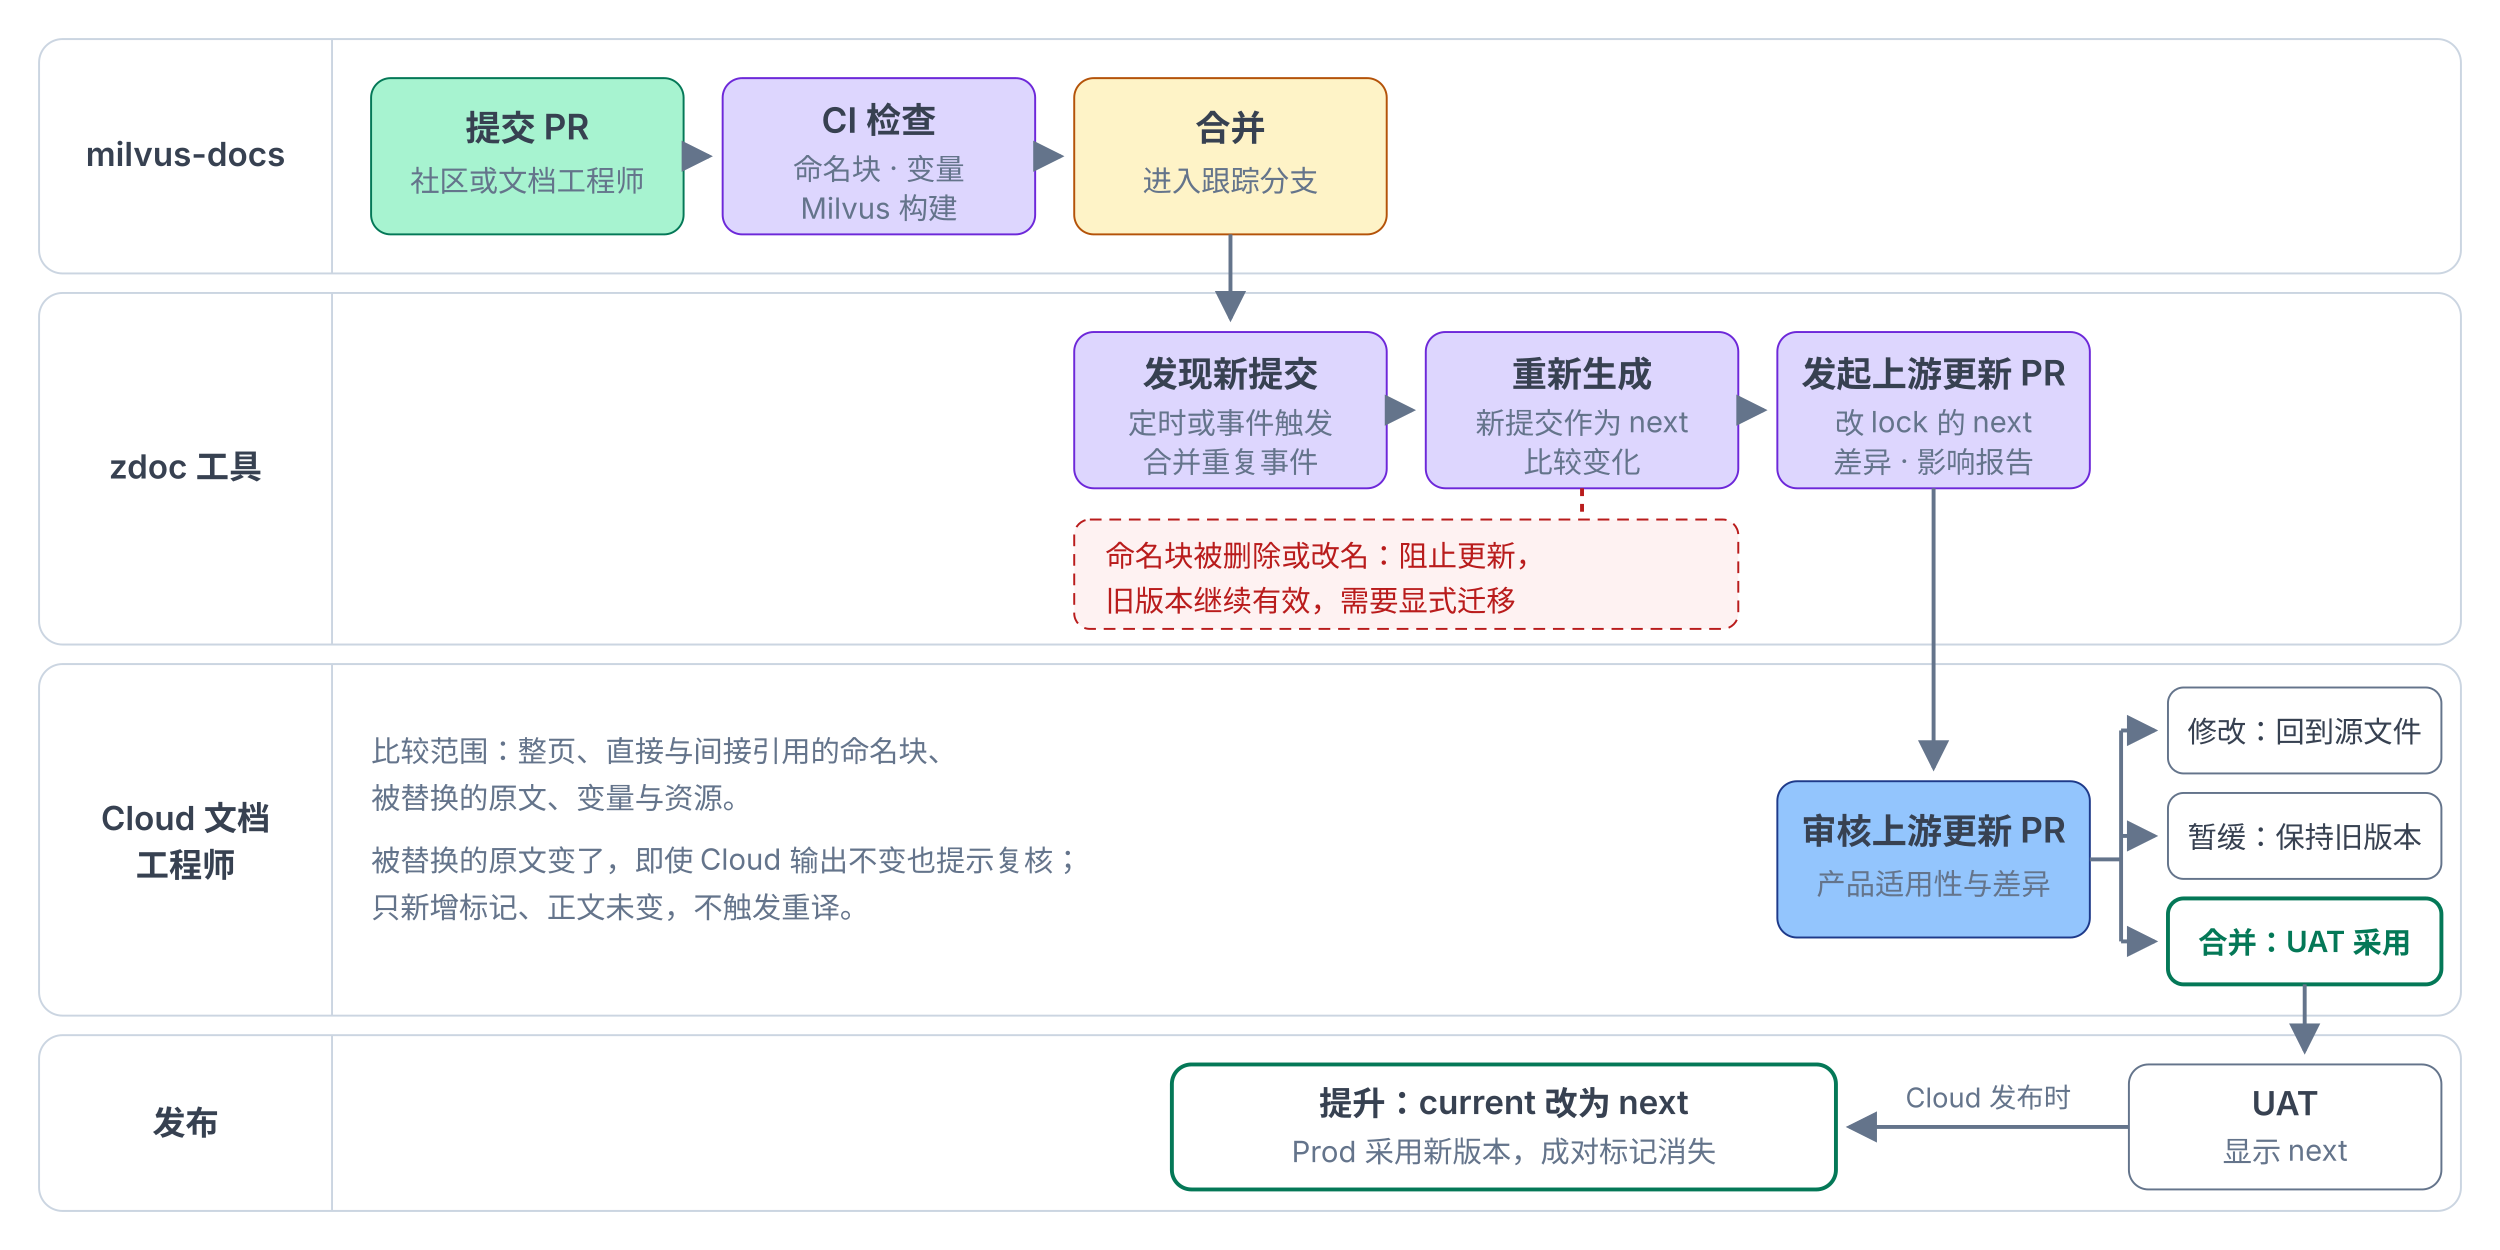
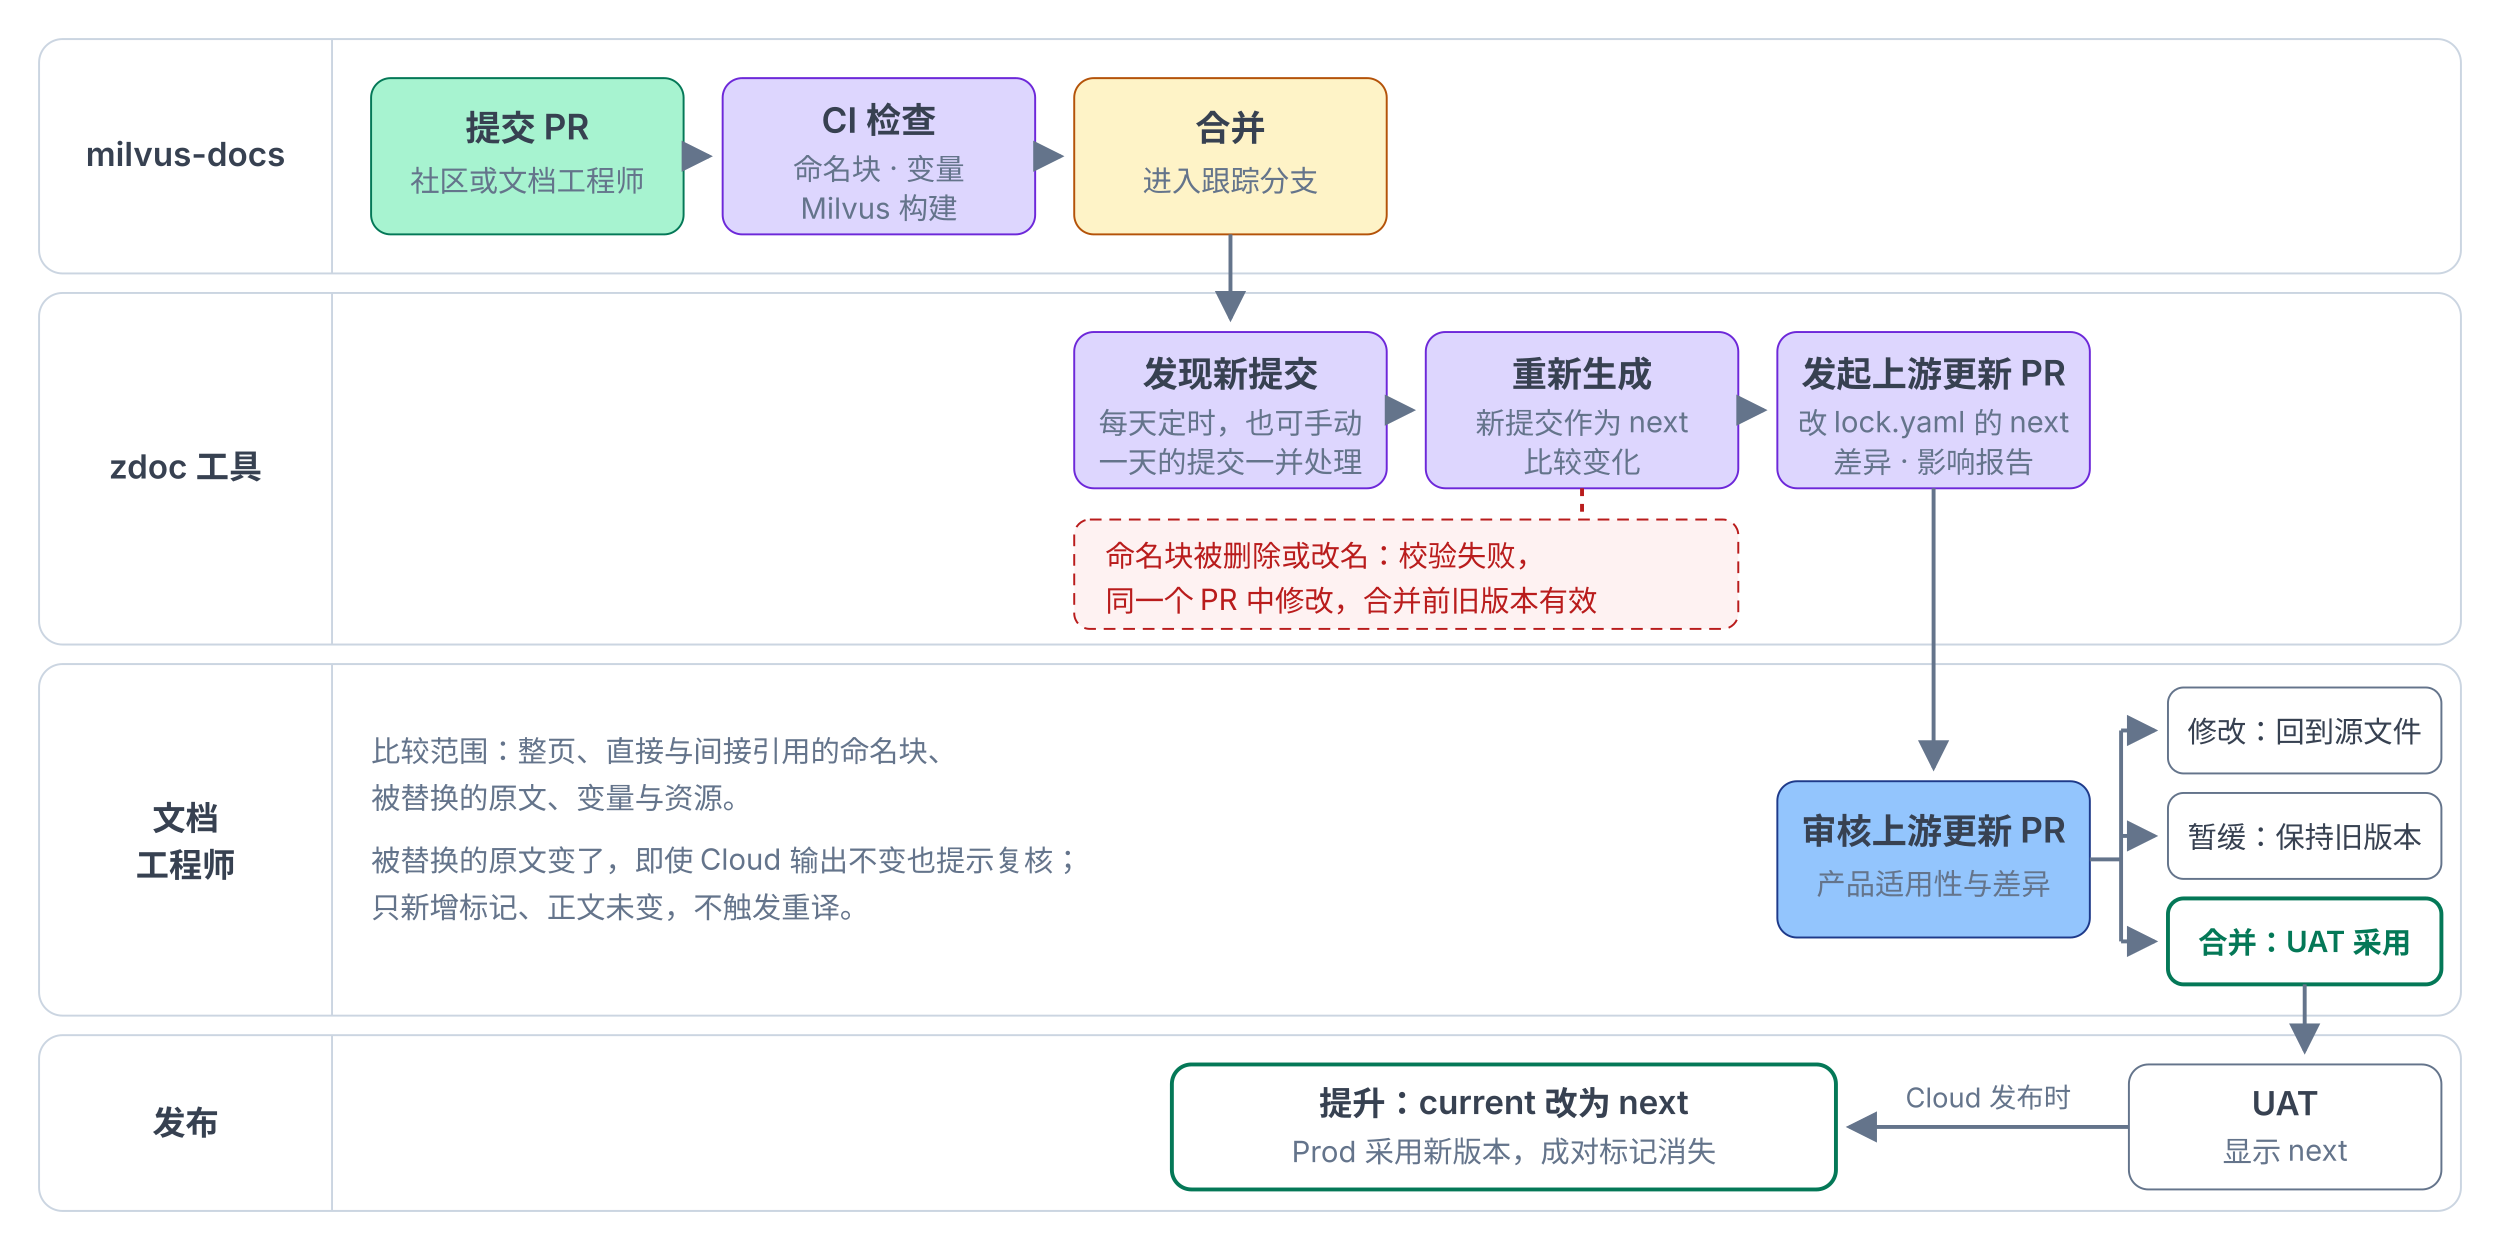
<svg xmlns="http://www.w3.org/2000/svg" width="768" height="384" viewBox="0 0 1280 640" role="img" aria-labelledby="title desc">
  <defs>
    <marker id="arrow" markerWidth="8" markerHeight="8" refX="7" refY="4" orient="auto">
      <path d="M0 0 L8 4 L0 8 Z" fill="#64748b" />
    </marker>
    <style>text{font-family:-apple-system,BlinkMacSystemFont,'PingFang SC','Microsoft YaHei',sans-serif;fill:#374151;}.head{font-size:18px;font-weight:600;text-anchor:middle;}.sub{font-size:15px;text-anchor:middle;fill:#64748b;}.lane{font-size:17px;font-weight:600;text-anchor:middle;}.warn{font-size:15px;fill:#b91c1c;}.edge{fill:none;stroke:#64748b;stroke-width:2;marker-end:url(#arrow);}</style>
  </defs>
  <rect width="1280" height="640" fill="#ffffff" />
  <rect x="20" y="20" width="1240" height="120" rx="12" fill="#ffffff" stroke="#cbd5e1" />
  <rect x="20" y="150" width="1240" height="180" rx="12" fill="#ffffff" stroke="#cbd5e1" />
  <rect x="20" y="340" width="1240" height="180" rx="12" fill="#ffffff" stroke="#cbd5e1" />
  <rect x="20" y="530" width="1240" height="90" rx="12" fill="#ffffff" stroke="#cbd5e1" />
  <path d="M170 20 V140 M170 150 V330 M170 340 V520 M170 530 V620" stroke="#cbd5e1" />
  <text x="95" y="85" class="lane">milvus-docs</text>
  <text x="95" y="245" class="lane">zdoc 工具</text>
-   <text x="95" y="425" class="lane">Cloud 文档</text>
+   <text x="95" y="425" class="lane">文档</text>
  <text x="95" y="449" class="lane">工程师</text>
  <text x="95" y="581" class="lane">发布</text>
  <rect x="190" y="40" width="160" height="80" rx="10" fill="#a7f3d0" stroke="#047857" />
  <text x="270" y="72" class="head">提交 PR</text>
  <text x="270" y="98" class="sub">社区或文档工程师</text>
  <rect x="370" y="40" width="160" height="80" rx="10" fill="#ddd6fe" stroke="#6d28d9" />
  <text x="450" y="68" class="head">CI 检查</text>
  <text x="450" y="92" class="sub">命名块 · 变量</text>
  <text x="450" y="112" class="sub">Milvus 构建</text>
  <rect x="550" y="40" width="160" height="80" rx="10" fill="#fef3c7" stroke="#b45309" />
  <text x="630" y="72" class="head">合并</text>
  <text x="630" y="98" class="sub">进入跟踪分支</text>
  <path class="edge" d="M350 80 H363" />
  <path class="edge" d="M530 80 H543" />
  <path class="edge" d="M630 120 V163" />
  <rect x="550" y="170" width="160" height="80" rx="10" fill="#ddd6fe" stroke="#6d28d9" />
  <text x="630" y="198" class="head">发现新提交</text>
-   <text x="630" y="222" class="sub">定时或事件触发</text>
-   <text x="630" y="242" class="sub">合并重复事件</text>
+   <text x="630" y="222" class="sub">每天定时，也可手动</text>
+   <text x="630" y="242" class="sub">一天的提交一并处理</text>
  <rect x="730" y="170" width="160" height="80" rx="10" fill="#ddd6fe" stroke="#6d28d9" />
  <text x="810" y="198" class="head">重新生成</text>
  <text x="810" y="222" class="sub">新提交作为 next</text>
  <text x="810" y="242" class="sub">比较变化</text>
  <rect x="910" y="170" width="160" height="80" rx="10" fill="#ddd6fe" stroke="#6d28d9" />
  <text x="990" y="198" class="head">发起上游更新 PR</text>
-   <text x="990" y="222" class="sub">改 lock 的 next</text>
+   <text x="990" y="222" class="sub">改 lock.yaml 的 next</text>
  <text x="990" y="242" class="sub">差异 · 影响报告</text>
  <path class="edge" d="M710 210 H723" />
  <path class="edge" d="M890 210 H903" />
  <path d="M810 250 V266" stroke="#b91c1c" stroke-width="2" stroke-dasharray="4 4" />
  <rect x="550" y="266" width="340" height="56" rx="8" fill="#fef2f2" stroke="#b91c1c" stroke-dasharray="6 4" />
-   <text x="566" y="290" class="warn">命名块被删除或改名：阻止更新，</text>
-   <text x="566" y="313" class="warn">旧版本继续有效，需要显式迁移</text>
+   <text x="566" y="290" class="warn">命名块被删除或改名：校验失败，</text>
+   <text x="566" y="313" class="warn">同一个 PR 中修改，合并前旧版本有效</text>
  <path class="edge" d="M990 250 V393" />
  <rect x="910" y="400" width="160" height="80" rx="10" fill="#93c5fd" stroke="#1e3a8a" />
  <text x="990" y="432" class="head">审核上游更新 PR</text>
  <text x="990" y="458" class="sub">产品适用性与差异</text>
  <rect x="1110" y="352" width="140" height="44" rx="8" fill="#ffffff" stroke="#64748b" />
  <text x="1180" y="380" class="sub" style="fill:#374151">修改：回到源文件</text>
  <rect x="1110" y="406" width="140" height="44" rx="8" fill="#ffffff" stroke="#64748b" />
  <text x="1180" y="434" class="sub" style="fill:#374151">暂缓：保持旧版本</text>
  <rect x="1110" y="460" width="140" height="44" rx="8" fill="#ffffff" stroke="#047857" stroke-width="2" />
  <text x="1180" y="488" class="sub" style="fill:#047857;font-weight:600">合并：UAT 采用</text>
  <path d="M1070 440 H1086 M1086 374 V482" stroke="#64748b" stroke-width="2" fill="none" />
  <path class="edge" d="M1086 374 H1103" />
  <path class="edge" d="M1086 428 H1103" />
  <path class="edge" d="M1086 482 H1103" />
  <path class="edge" d="M1180 504 V538" />
  <rect x="1090" y="545" width="160" height="64" rx="10" fill="#ffffff" stroke="#64748b" />
  <text x="1170" y="571" class="head" style="font-size:17px">UAT</text>
  <text x="1170" y="595" class="sub">显示 next</text>
  <path class="edge" d="M1090 577 H947" />
  <text x="1018" y="567" class="sub" style="font-size:14px">Cloud 发布时</text>
  <rect x="600" y="545" width="340" height="64" rx="10" fill="#ffffff" stroke="#047857" stroke-width="2" />
  <text x="770" y="571" class="head" style="font-size:17px">提升：current 改为 next</text>
  <text x="770" y="595" class="sub">Prod 采用新版本，成对标记消失</text>
  <text x="190" y="390" class="sub" style="text-anchor:start">比较范围：整页、直接与间接引用的命名块、</text>
  <text x="190" y="414" class="sub" style="text-anchor:start">被替换的原文、变量与资源。</text>
  <text x="190" y="446" class="sub" style="text-anchor:start">被替换的原文变了，即使 Cloud 输出不变也提示复核；</text>
  <text x="190" y="470" class="sub" style="text-anchor:start">只新增标记、正文未变，不触发重译。</text>
</svg>
